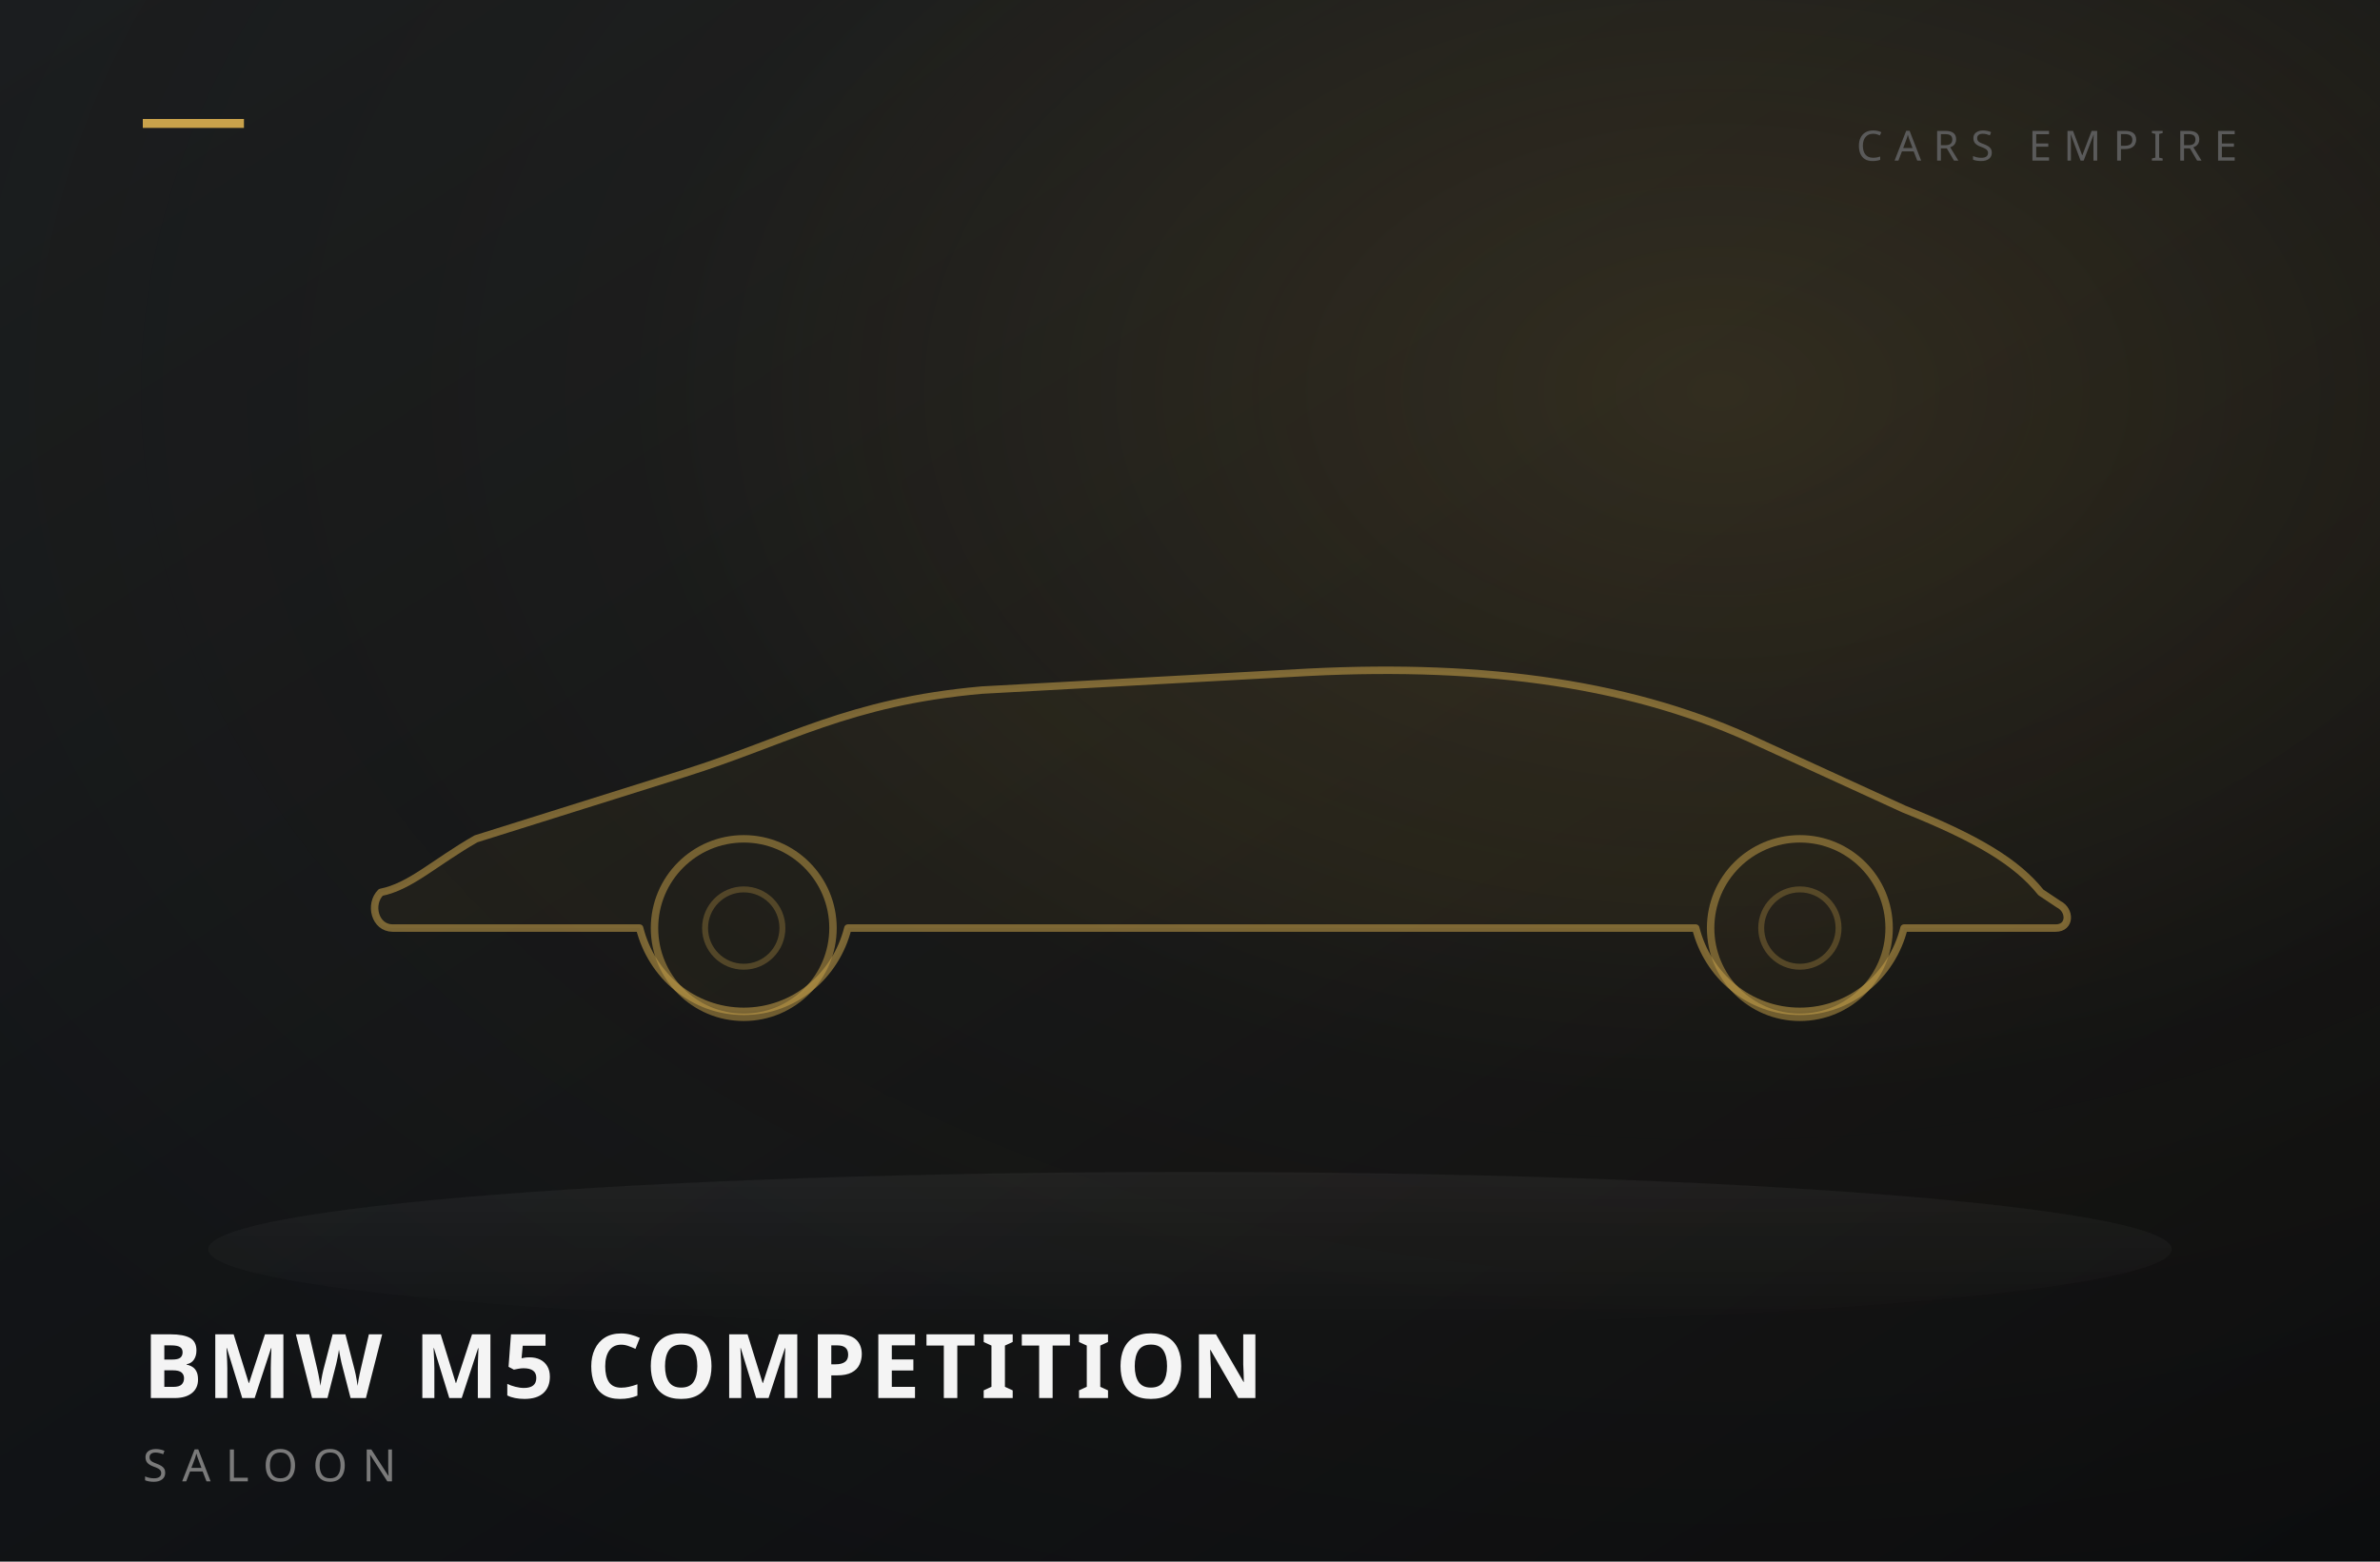
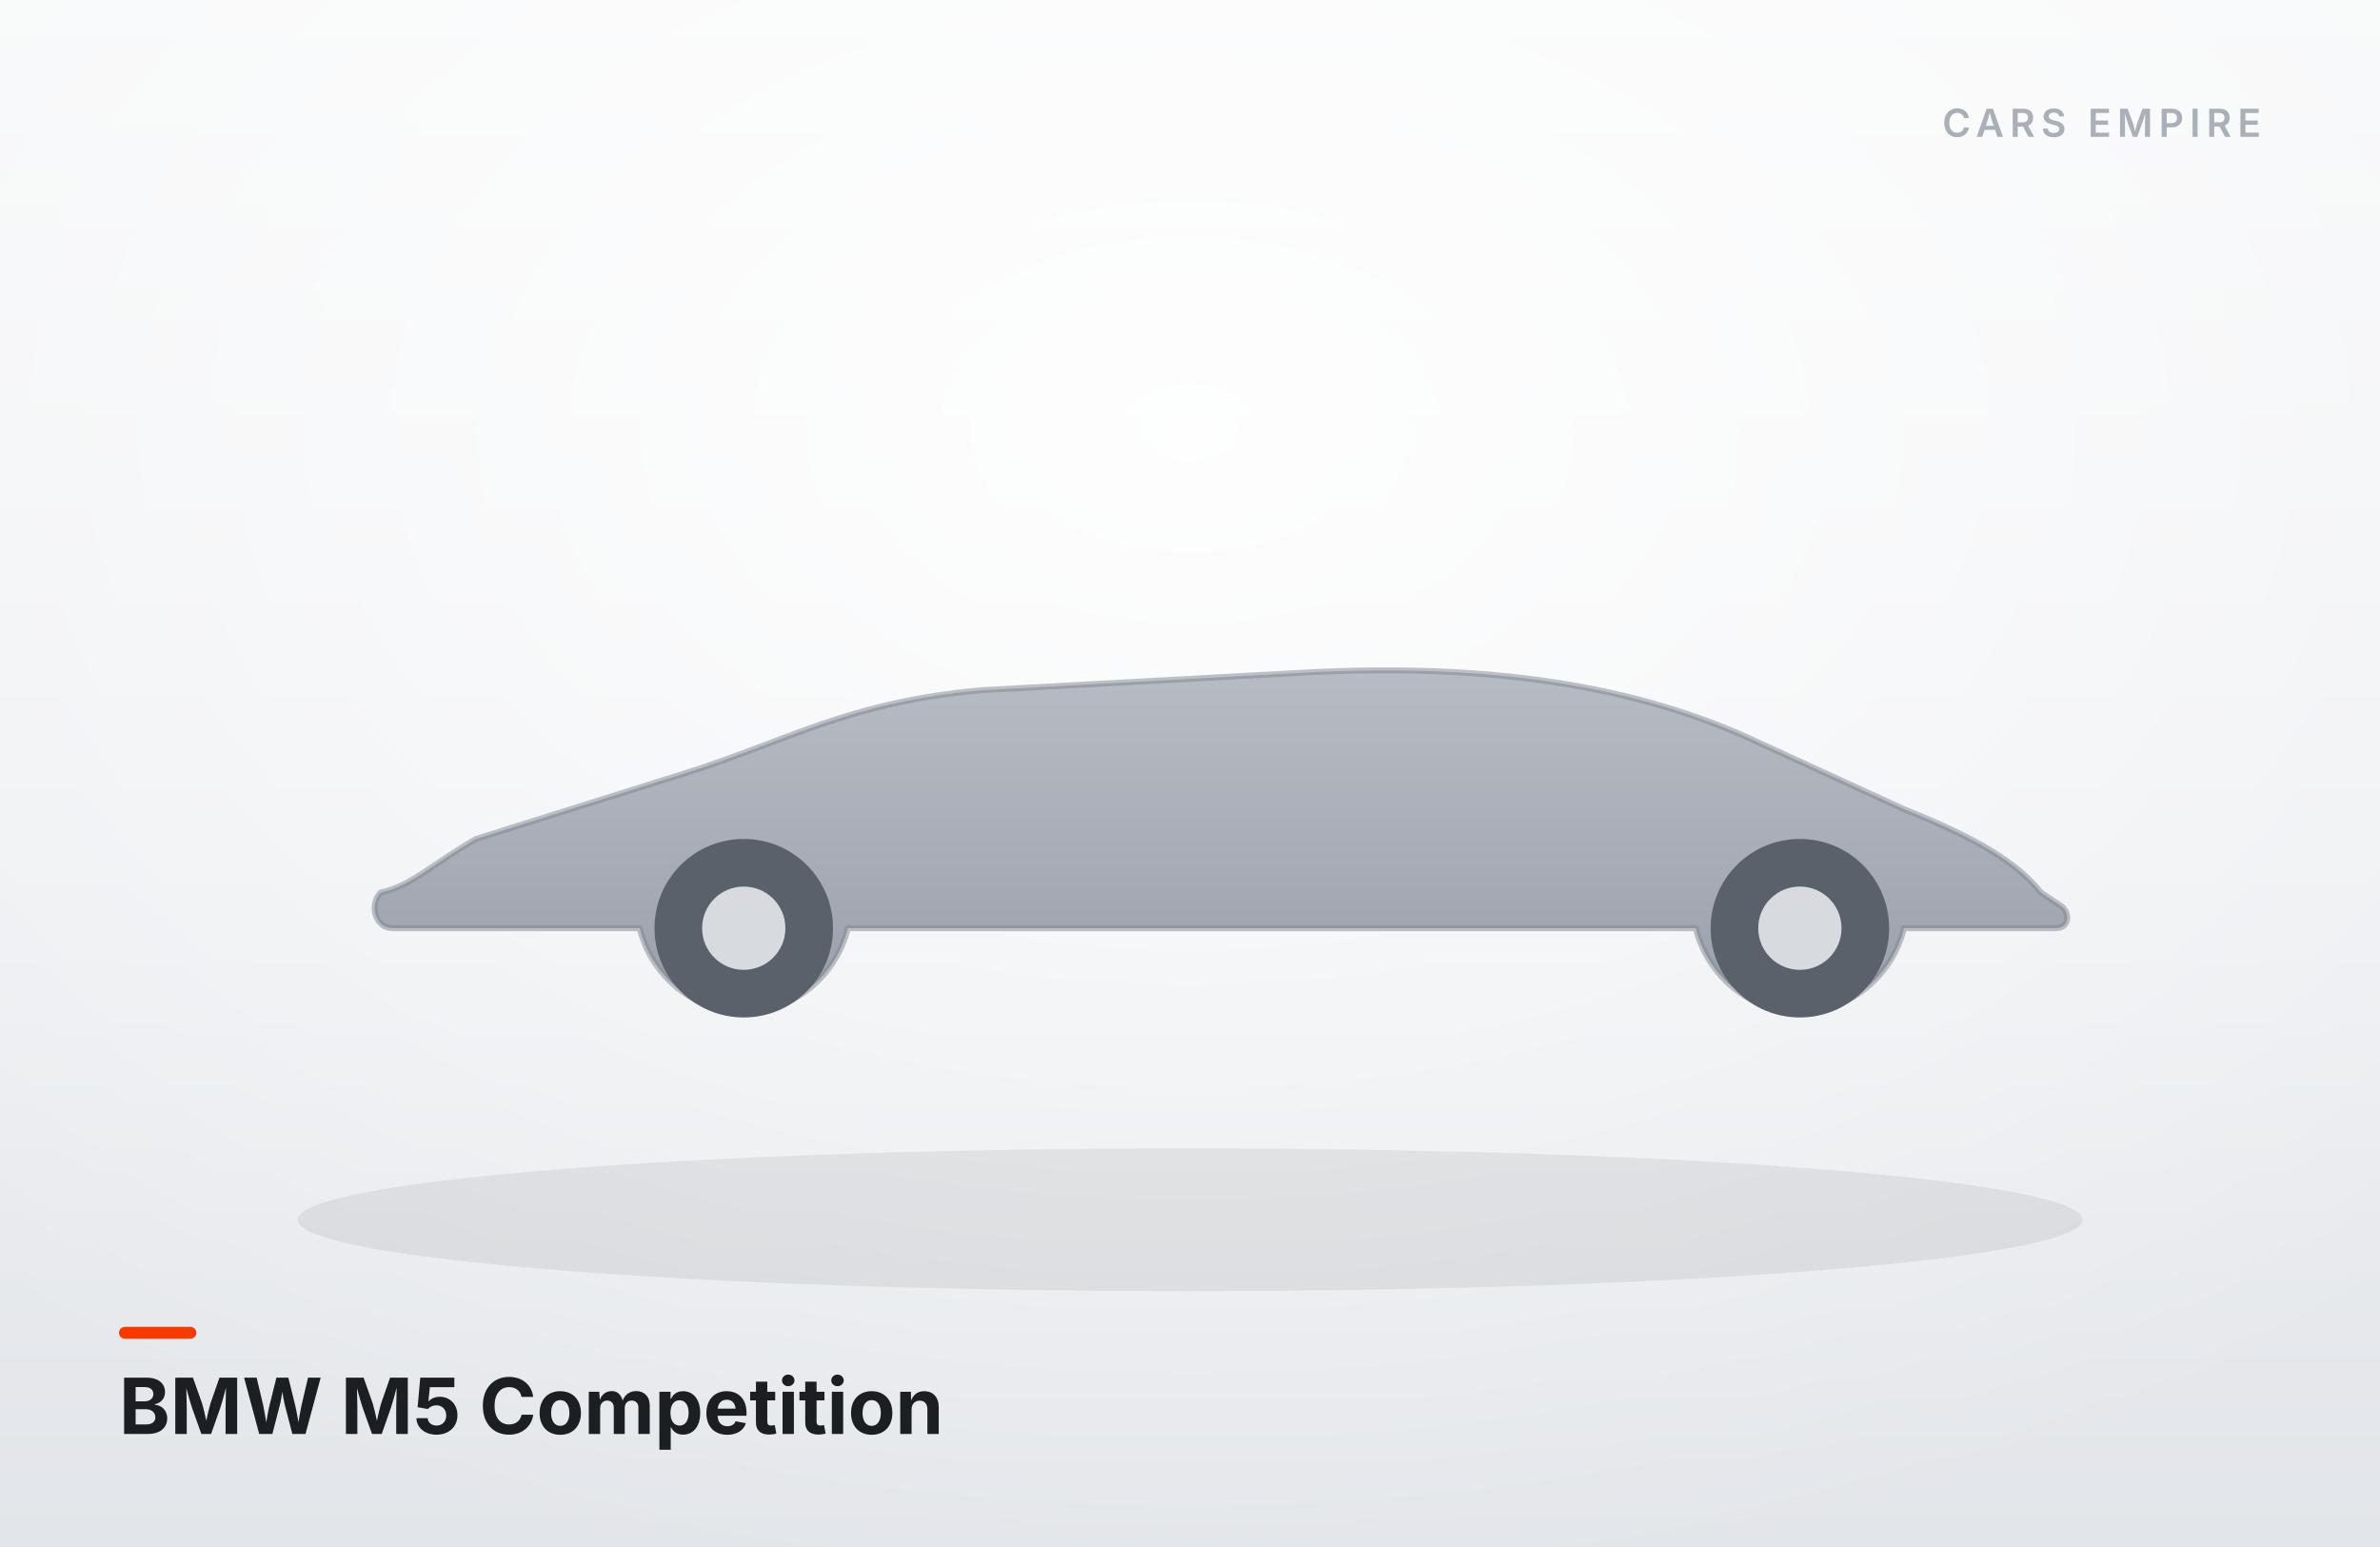
- <svg xmlns="http://www.w3.org/2000/svg" viewBox="0 0 800 525" preserveAspectRatio="xMidYMid slice" role="img" aria-label="BMW M5 Competition">
+ <svg xmlns="http://www.w3.org/2000/svg" viewBox="0 0 800 520" preserveAspectRatio="xMidYMid slice" role="img" aria-label="BMW M5 Competition">
  <defs>
-     <linearGradient id="bg" x1="0" y1="0" x2="1" y2="1">
-       <stop offset="0" stop-color="#181b1e" />
-       <stop offset="1" stop-color="#0a0b0d" />
+     <linearGradient id="bg" x1="0" y1="0" x2="0" y2="1">
+       <stop offset="0" stop-color="#f7f8f9" />
+       <stop offset="0.6" stop-color="#eceef1" />
+       <stop offset="1" stop-color="#e2e5e9" />
    </linearGradient>
-     <radialGradient id="glow" cx="0.72" cy="0.25" r="0.9">
-       <stop offset="0" stop-color="#c9a24b" stop-opacity="0.18" />
-       <stop offset="0.5" stop-color="#c9a24b" stop-opacity="0.04" />
-       <stop offset="1" stop-color="#c9a24b" stop-opacity="0" />
+     <radialGradient id="spot" cx="0.5" cy="0.28" r="0.75">
+       <stop offset="0" stop-color="#ffffff" stop-opacity="0.9" />
+       <stop offset="1" stop-color="#ffffff" stop-opacity="0" />
    </radialGradient>
-     <linearGradient id="floor" x1="0" y1="0" x2="0" y2="1">
-       <stop offset="0" stop-color="#ffffff" stop-opacity="0.05" />
-       <stop offset="1" stop-color="#ffffff" stop-opacity="0" />
+     <linearGradient id="car" x1="0" y1="0" x2="0" y2="1">
+       <stop offset="0" stop-color="#b7bcc4" />
+       <stop offset="1" stop-color="#9aa0aa" />
    </linearGradient>
  </defs>
-   <rect width="800" height="525" fill="url(#bg)" />
-   <rect width="800" height="525" fill="url(#glow)" />
-   <ellipse cx="400" cy="420" rx="330" ry="26" fill="url(#floor)" />
+   <rect width="800" height="520" fill="url(#bg)" />
+   <rect width="800" height="520" fill="url(#spot)" />
+   <ellipse cx="400" cy="410" rx="300" ry="24" fill="#000000" opacity="0.07" />
  <g transform="translate(80,150)">
-     <path d="M48,150 C58,148 66,140 80,132 L150,110 C185,99 205,86 250,82 L360,76 C420,73 470,80 512,100 L560,122 C585,132 598,140 606,150 L612,154 C616,156 616,162 611,162 L560,162 C556,178 542,190 525,190 C508,190 494,178 490,162 L205,162 C201,178 187,190 170,190 C153,190 139,178 135,162 L52,162 C46,162 44,154 48,150 Z" fill="none" stroke="#c9a24b" stroke-opacity="0.55" stroke-width="2.5" stroke-linejoin="round" />
-     <path d="M48,150 C58,148 66,140 80,132 L150,110 C185,99 205,86 250,82 L360,76 C420,73 470,80 512,100 L560,122 C585,132 598,140 606,150 L612,154 C616,156 616,162 611,162 L560,162 C556,178 542,190 525,190 C508,190 494,178 490,162 L205,162 C201,178 187,190 170,190 C153,190 139,178 135,162 L52,162 C46,162 44,154 48,150 Z" fill="#c9a24b" fill-opacity="0.05" />
-     <circle cx="170" cy="162" r="30" fill="none" stroke="#c9a24b" stroke-opacity="0.5" stroke-width="2.5" />
-     <circle cx="525" cy="162" r="30" fill="none" stroke="#c9a24b" stroke-opacity="0.5" stroke-width="2.5" />
-     <circle cx="170" cy="162" r="13" fill="none" stroke="#c9a24b" stroke-opacity="0.3" stroke-width="2" />
-     <circle cx="525" cy="162" r="13" fill="none" stroke="#c9a24b" stroke-opacity="0.3" stroke-width="2" />
+     <path d="M48,150 C58,148 66,140 80,132 L150,110 C185,99 205,86 250,82 L360,76 C420,73 470,80 512,100 L560,122 C585,132 598,140 606,150 L612,154 C616,156 616,162 611,162 L560,162 C556,178 542,190 525,190 C508,190 494,178 490,162 L205,162 C201,178 187,190 170,190 C153,190 139,178 135,162 L52,162 C46,162 44,154 48,150 Z" fill="url(#car)" />
+     <path d="M48,150 C58,148 66,140 80,132 L150,110 C185,99 205,86 250,82 L360,76 C420,73 470,80 512,100 L560,122 C585,132 598,140 606,150 L612,154 C616,156 616,162 611,162 L560,162 C556,178 542,190 525,190 C508,190 494,178 490,162 L205,162 C201,178 187,190 170,190 C153,190 139,178 135,162 L52,162 C46,162 44,154 48,150 Z" fill="none" stroke="#7f8691" stroke-opacity="0.5" stroke-width="2" stroke-linejoin="round" />
+     <circle cx="170" cy="162" r="30" fill="#5b616b" />
+     <circle cx="170" cy="162" r="14" fill="#d7dade" />
+     <circle cx="525" cy="162" r="30" fill="#5b616b" />
+     <circle cx="525" cy="162" r="14" fill="#d7dade" />
  </g>
-   <text x="48" y="470" font-family="'Oswald','Arial Narrow',sans-serif" font-size="30" font-weight="600" letter-spacing="1.5" fill="#f4f4f4" text-transform="uppercase">BMW M5 COMPETITION</text>
-   <text x="48" y="498" font-family="'Oswald',sans-serif" font-size="15" letter-spacing="5" fill="#7a7a7a">SALOON</text>
-   <text x="752" y="54" text-anchor="end" font-family="'Oswald',sans-serif" font-size="14" letter-spacing="4" fill="#5a5a5a">CARS EMPIRE</text>
-   <rect x="48" y="40" width="34" height="3" fill="#c9a24b" />
+   <rect x="40" y="446" width="26" height="4" rx="2" fill="#f93a00" />
+   <text x="40" y="482" font-family="Inter,Arial,sans-serif" font-size="26" font-weight="700" fill="#1b1e22">BMW M5 Competition</text>
+   <text x="760" y="46" text-anchor="end" font-family="Inter,Arial,sans-serif" font-size="13" font-weight="600" letter-spacing="2" fill="#aab0b8">CARS EMPIRE</text>
</svg>
